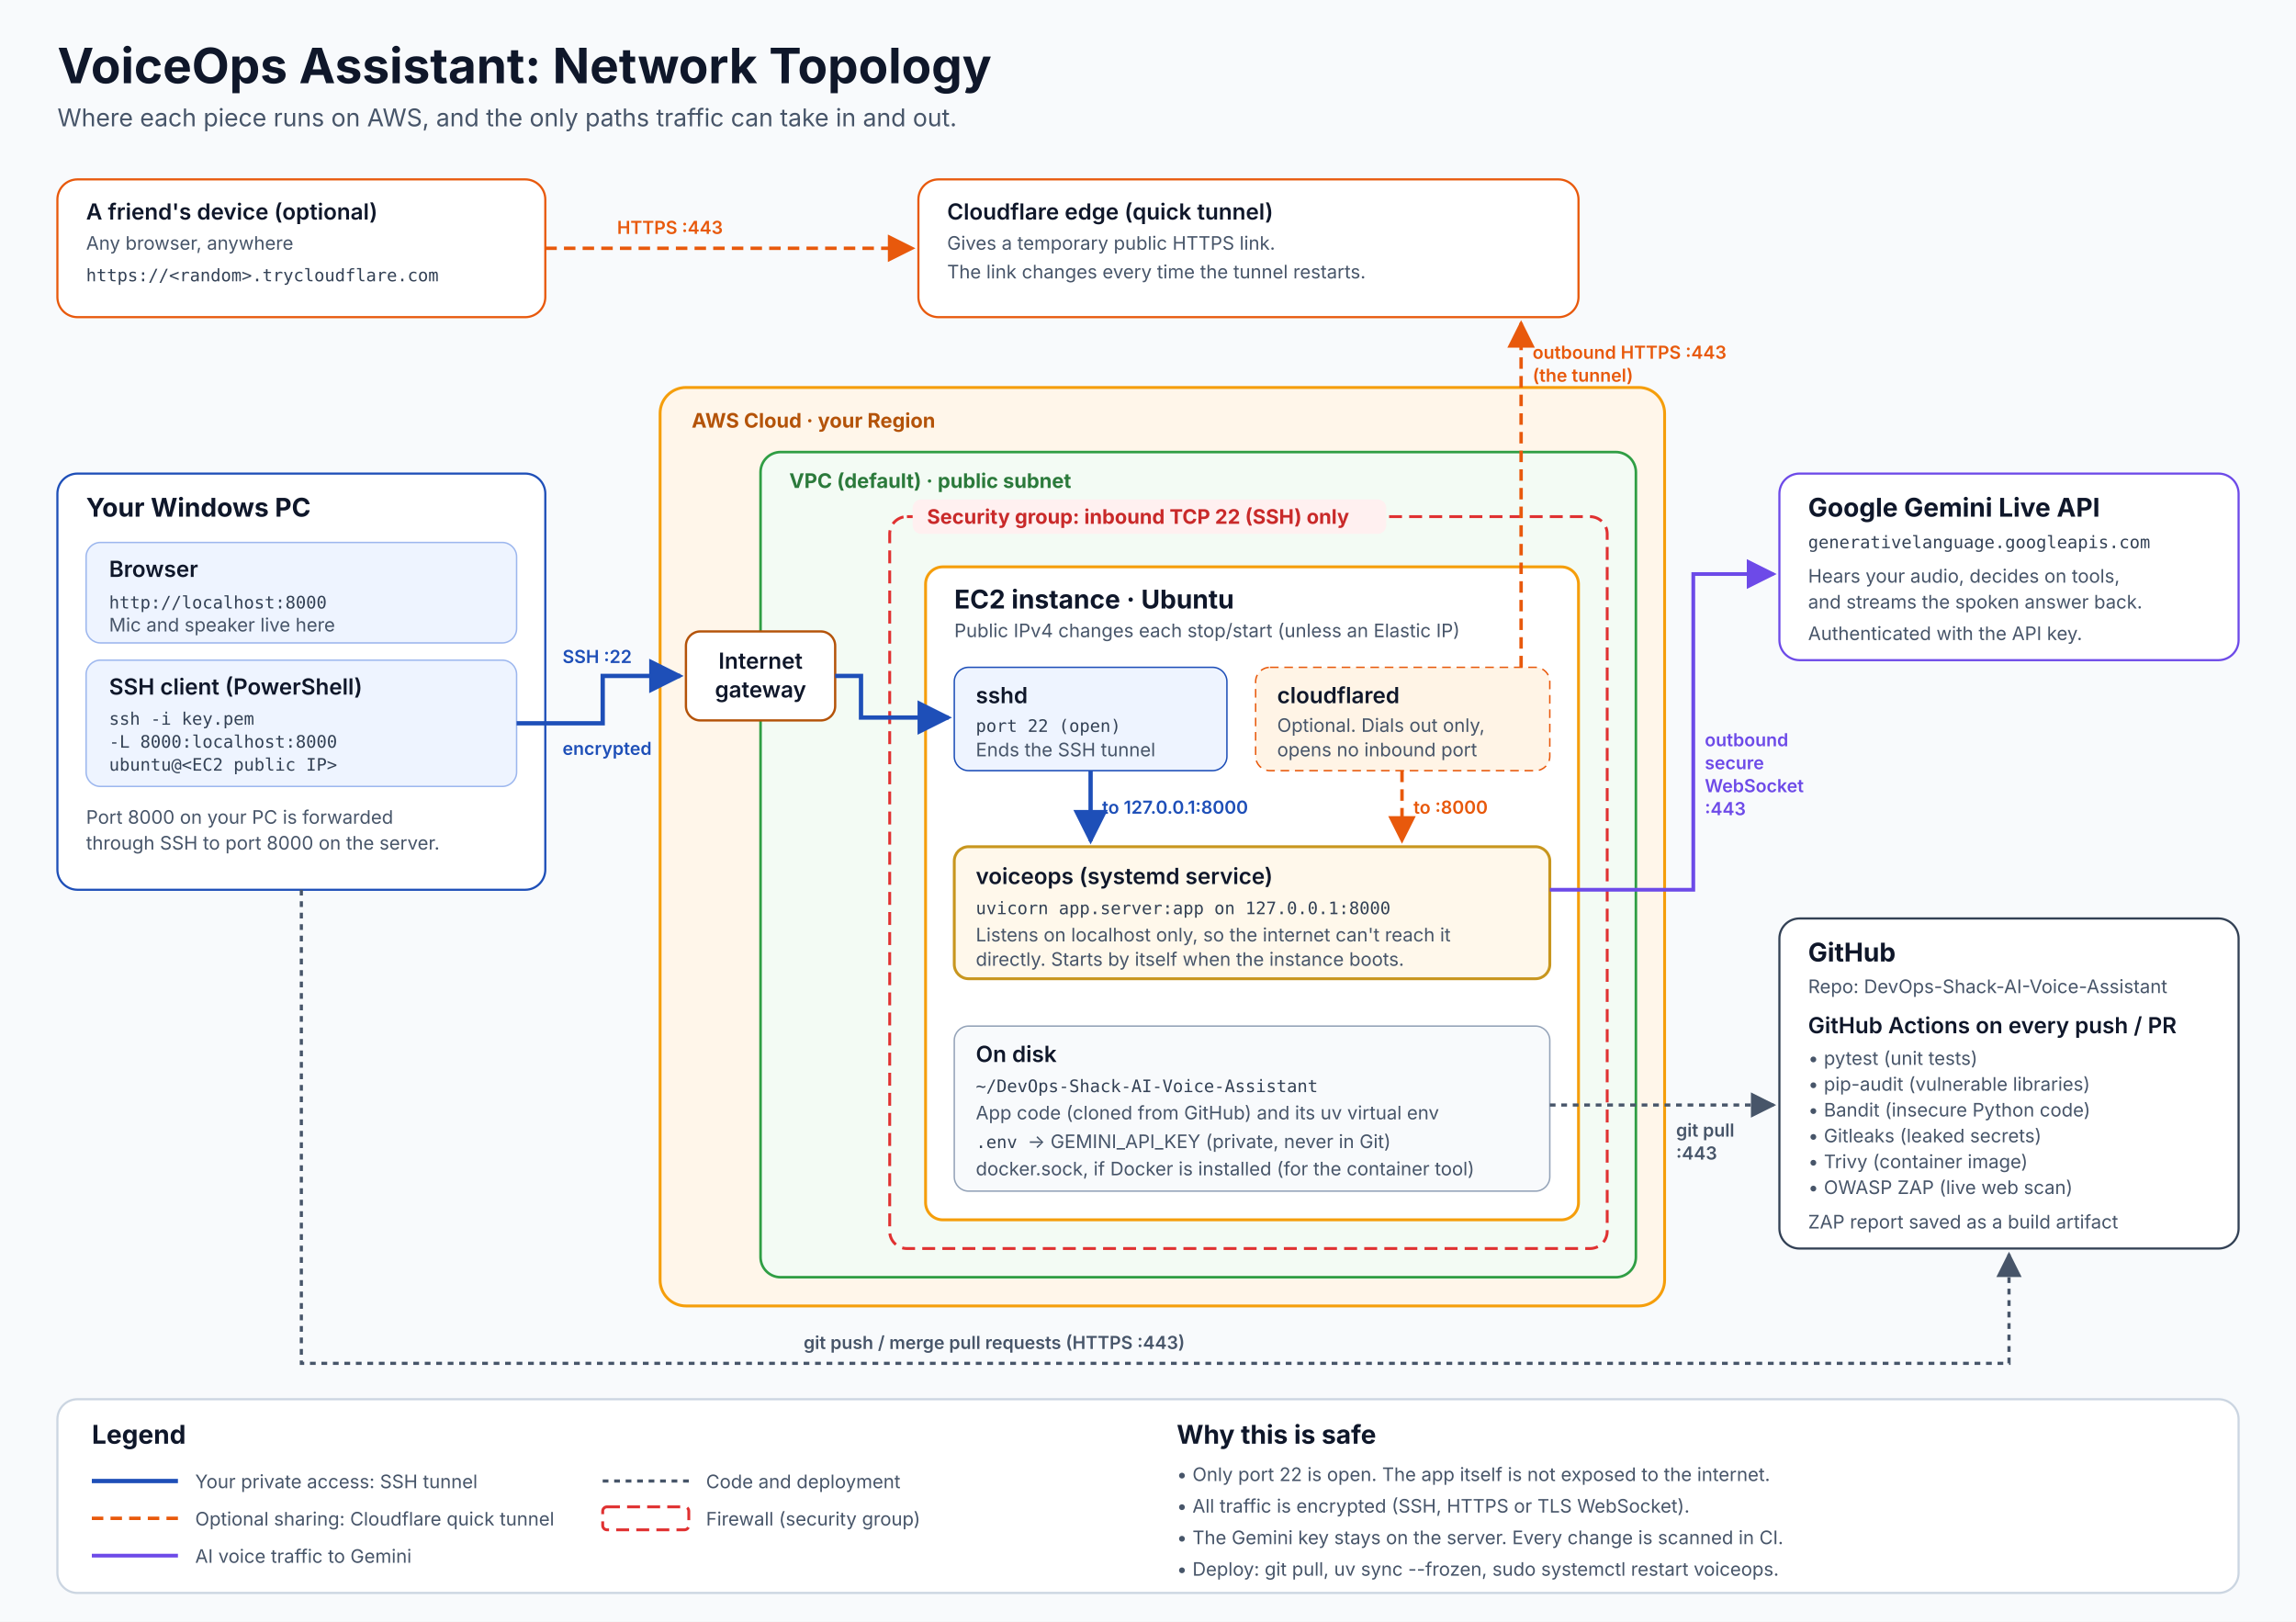
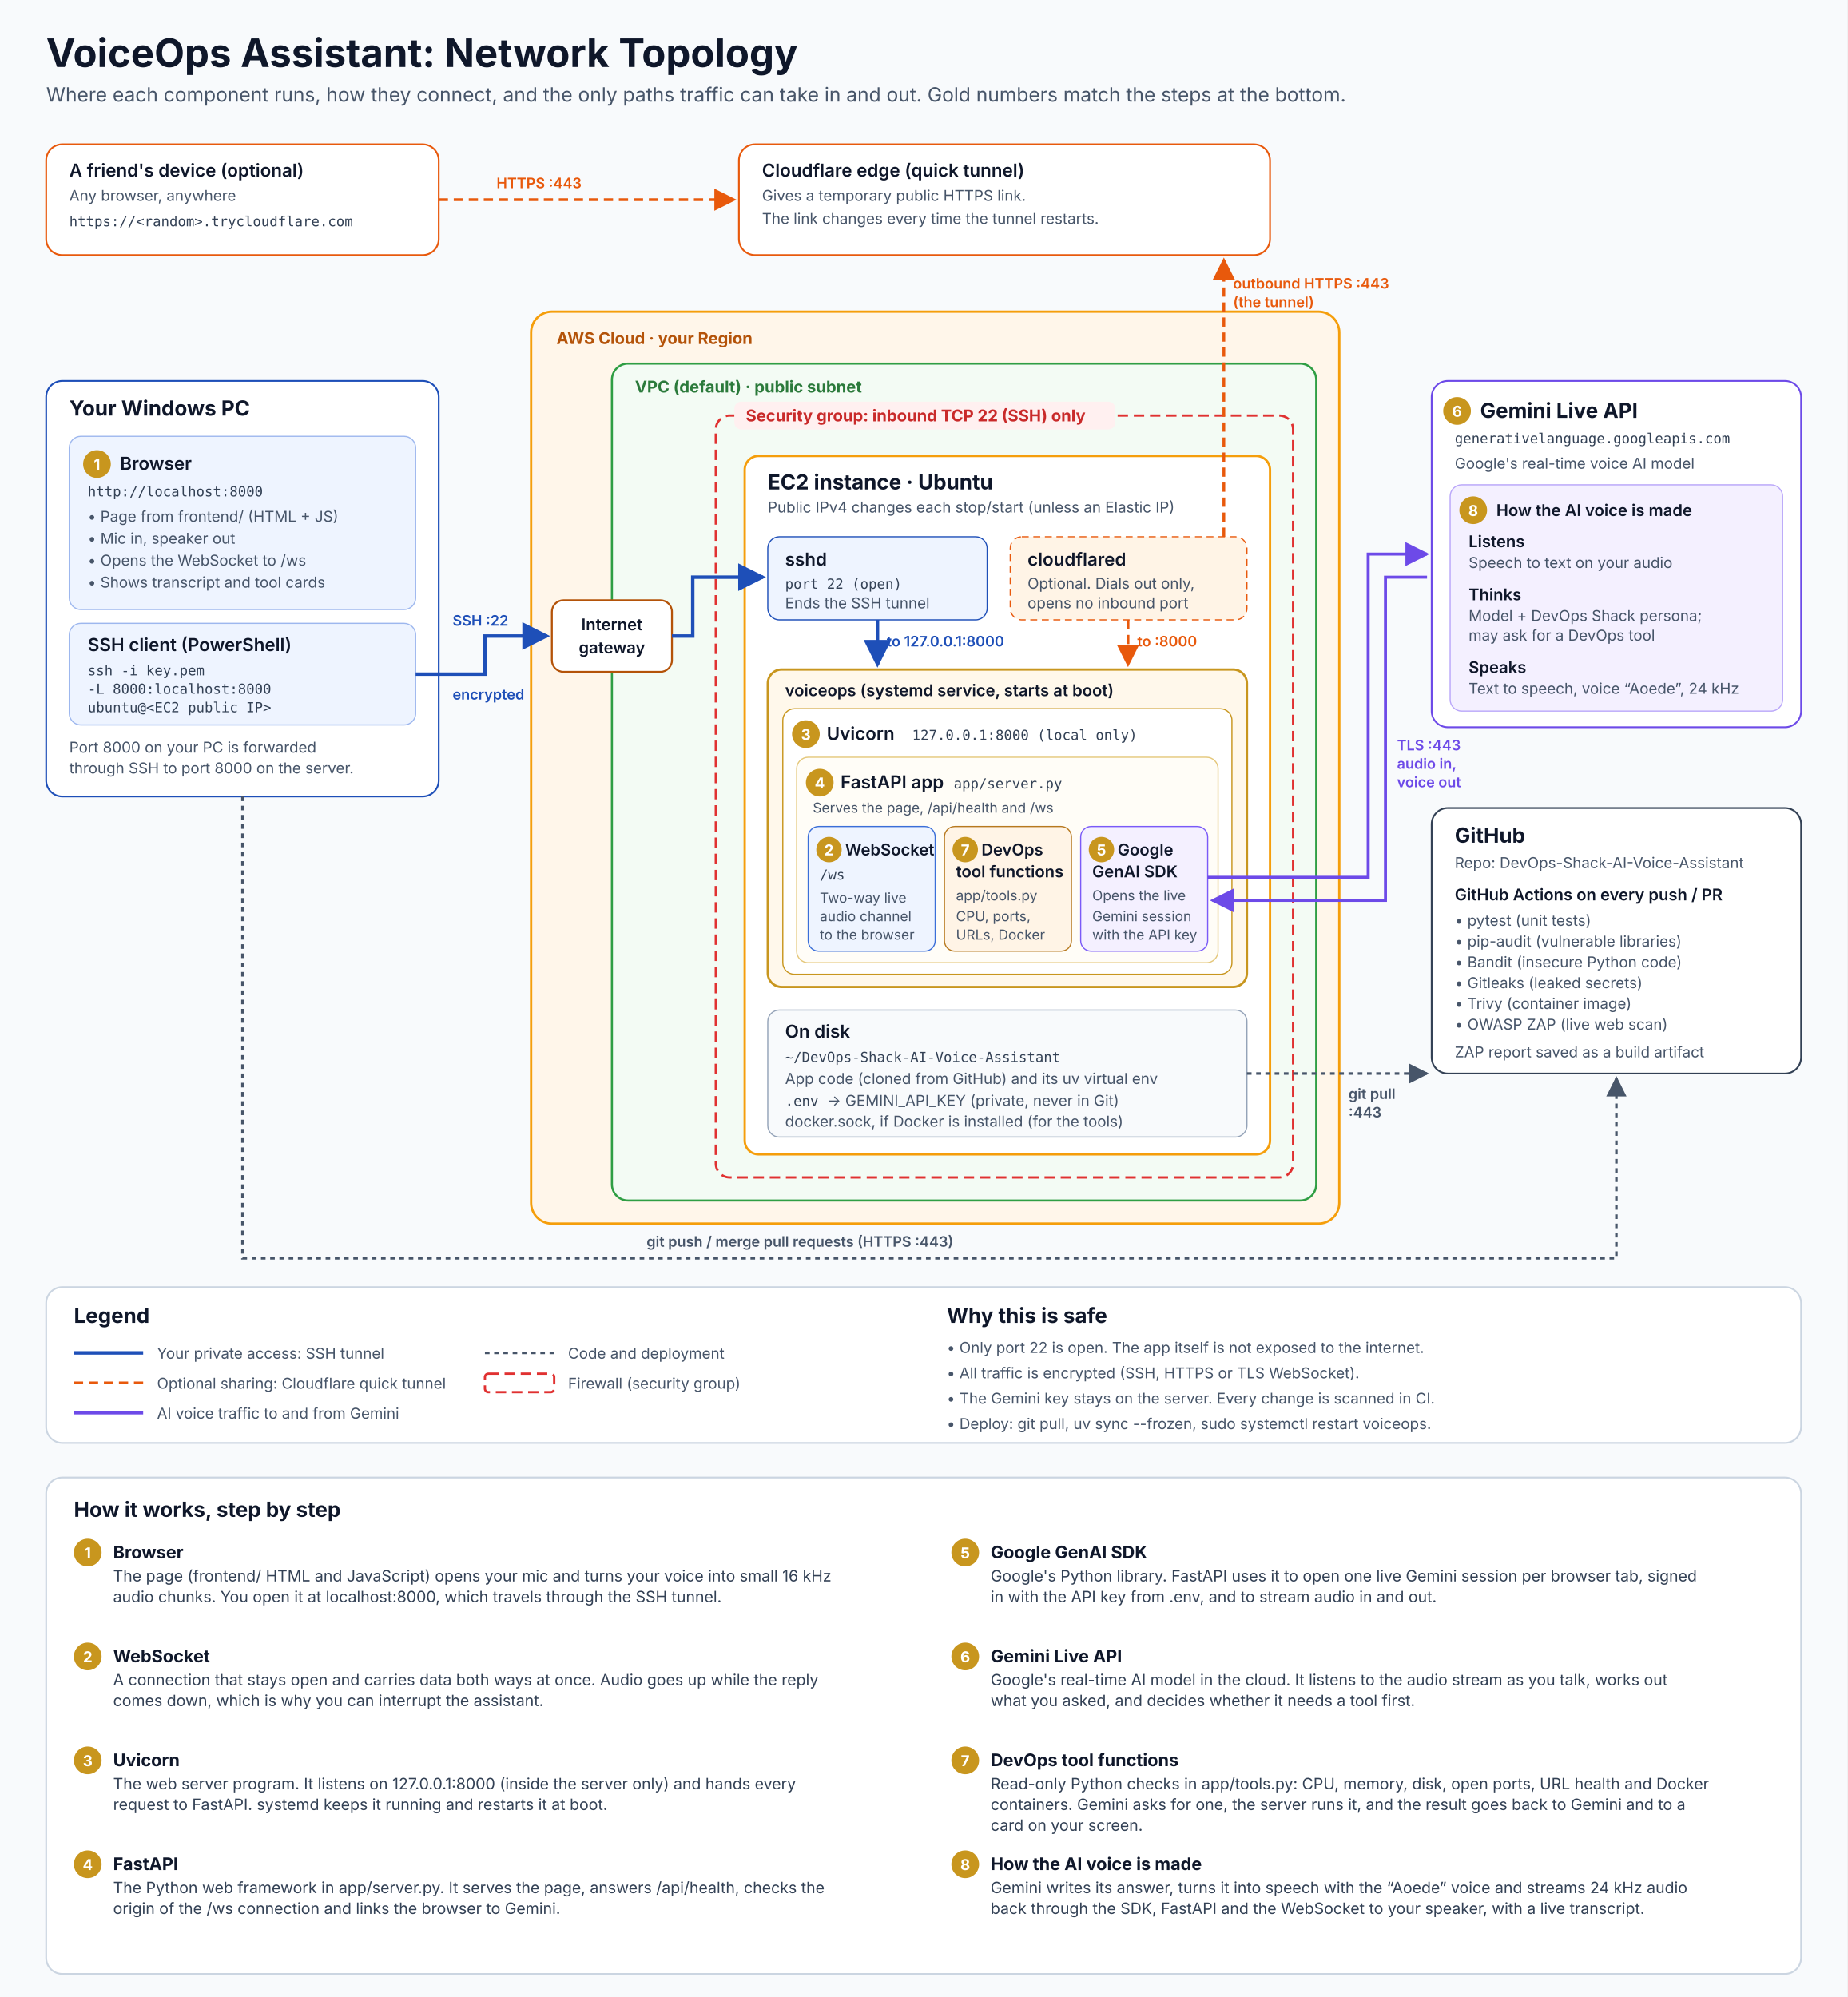
- <svg xmlns="http://www.w3.org/2000/svg" width="1600" height="1130" viewBox="0 0 1600 1130" font-family="Inter, 'Segoe UI', Helvetica, Arial, sans-serif">
+ <svg xmlns="http://www.w3.org/2000/svg" width="1600" height="1730" viewBox="0 0 1600 1730" font-family="Inter, 'Segoe UI', Helvetica, Arial, sans-serif">
  <defs>
    <marker id="aB" viewBox="0 0 10 10" refX="9" refY="5" markerWidth="8" markerHeight="8" orient="auto-start-reverse">
      <path d="M0,0 L10,5 L0,10 z" fill="#1E4FB8" />
    </marker>
    <marker id="aO" viewBox="0 0 10 10" refX="9" refY="5" markerWidth="8" markerHeight="8" orient="auto-start-reverse">
      <path d="M0,0 L10,5 L0,10 z" fill="#E8590C" />
    </marker>
    <marker id="aP" viewBox="0 0 10 10" refX="9" refY="5" markerWidth="8" markerHeight="8" orient="auto-start-reverse">
      <path d="M0,0 L10,5 L0,10 z" fill="#6D4AE8" />
    </marker>
    <marker id="aG" viewBox="0 0 10 10" refX="9" refY="5" markerWidth="8" markerHeight="8" orient="auto-start-reverse">
      <path d="M0,0 L10,5 L0,10 z" fill="#475569" />
    </marker>
    <style>
      .title{font-size:34px;font-weight:700;fill:#0F172A}
      .sub{font-size:17px;fill:#475569}
      .h{font-size:18px;font-weight:700;fill:#0F172A}
      .t{font-size:15.5px;font-weight:600;fill:#0F172A}
+       .ts{font-size:14px;font-weight:600;fill:#0F172A}
      .s{font-size:13px;fill:#475569}
+       .xs{font-size:12px;fill:#475569}
      .code{font-family:'JetBrains Mono',Consolas,monospace;font-size:12px;fill:#334155}
      .lbl{font-size:12.5px;font-weight:600}
      .zone{font-size:14px;font-weight:700}
+       .badge{font-size:13px;font-weight:700;fill:#fff}
+       .stept{font-size:15px;font-weight:700;fill:#0F172A}
+       .step{font-size:13.5px;fill:#334155}
      .box{fill:#fff;stroke-width:1.5}
      .blue{stroke:#1E4FB8;stroke-width:3;fill:none;marker-end:url(#aB)}
      .orange{stroke:#E8590C;stroke-width:2.4;fill:none;stroke-dasharray:8 5;marker-end:url(#aO)}
      .purple{stroke:#6D4AE8;stroke-width:2.6;fill:none;marker-end:url(#aP)}
      .gray{stroke:#475569;stroke-width:2.2;fill:none;stroke-dasharray:4 4;marker-end:url(#aG)}
    </style>
  </defs>
-   <rect width="1600" height="1130" fill="#F8FAFC" />
+   <rect width="1600" height="1730" fill="#F8FAFC" />
  <text x="40" y="58" class="title">VoiceOps Assistant: Network Topology</text>
-   <text x="40" y="88" class="sub">Where each piece runs on AWS, and the only paths traffic can take in and out.</text>
+   <text x="40" y="88" class="sub">Where each component runs, how they connect, and the only paths traffic can take in and out. Gold numbers match the steps at the bottom.</text>
  <rect x="40" y="125" width="340" height="96" rx="14" class="box" stroke="#E8590C" />
  <text x="60" y="153" class="t">A friend's device (optional)</text>
  <text x="60" y="174" class="s">Any browser, anywhere</text>
  <text x="60" y="196" class="code">https://&lt;random&gt;.trycloudflare.com</text>
  <rect x="640" y="125" width="460" height="96" rx="14" class="box" stroke="#E8590C" />
  <text x="660" y="153" class="t">Cloudflare edge (quick tunnel)</text>
  <text x="660" y="174" class="s">Gives a temporary public HTTPS link.</text>
  <text x="660" y="194" class="s">The link changes every time the tunnel restarts.</text>
-   <rect x="40" y="330" width="340" height="290" rx="14" class="box" stroke="#1E4FB8" stroke-width="2" />
+   <path d="M380 173 H636" class="orange" />
+   <text x="430" y="163" class="lbl" fill="#E8590C">HTTPS :443</text>
+   <rect x="40" y="330" width="340" height="360" rx="14" class="box" stroke="#1E4FB8" stroke-width="2" />
  <text x="60" y="360" class="h">Your Windows PC</text>
-   <rect x="60" y="378" width="300" height="70" rx="10" fill="#EEF4FF" stroke="#9DB7EE" />
-   <text x="76" y="402" class="t">Browser</text>
-   <text x="76" y="424" class="code">http://localhost:8000</text>
-   <text x="76" y="440" class="s">Mic and speaker live here</text>
-   <rect x="60" y="460" width="300" height="88" rx="10" fill="#EEF4FF" stroke="#9DB7EE" />
-   <text x="76" y="484" class="t">SSH client (PowerShell)</text>
-   <text x="76" y="505" class="code">ssh -i key.pem</text>
-   <text x="76" y="521" class="code">  -L 8000:localhost:8000</text>
-   <text x="76" y="537" class="code">  ubuntu@&lt;EC2 public IP&gt;</text>
-   <text x="60" y="574" class="s">Port 8000 on your PC is forwarded</text>
-   <text x="60" y="592" class="s">through SSH to port 8000 on the server.</text>
-   <rect x="460" y="270" width="700" height="640" rx="18" fill="#FFF6EA" stroke="#F59E0B" stroke-width="2" />
+   <rect x="60" y="378" width="300" height="150" rx="10" fill="#EEF4FF" stroke="#9DB7EE" />
+   <circle cx="84" cy="402" r="12" fill="#C8961E" />
+   <text x="84" y="407" class="badge" text-anchor="middle">1</text>
+   <text x="104" y="407" class="t">Browser</text>
+   <text x="76" y="430" class="code">http://localhost:8000</text>
+   <text x="76" y="452" class="s">• Page from frontend/ (HTML + JS)</text>
+   <text x="76" y="471" class="s">• Mic in, speaker out</text>
+   <text x="76" y="490" class="s">• Opens the WebSocket to /ws</text>
+   <text x="76" y="509" class="s">• Shows transcript and tool cards</text>
+   <rect x="60" y="540" width="300" height="88" rx="10" fill="#EEF4FF" stroke="#9DB7EE" />
+   <text x="76" y="564" class="t">SSH client (PowerShell)</text>
+   <text x="76" y="585" class="code">ssh -i key.pem</text>
+   <text x="76" y="601" class="code">  -L 8000:localhost:8000</text>
+   <text x="76" y="617" class="code">  ubuntu@&lt;EC2 public IP&gt;</text>
+   <text x="60" y="652" class="s">Port 8000 on your PC is forwarded</text>
+   <text x="60" y="670" class="s">through SSH to port 8000 on the server.</text>
+   <rect x="460" y="270" width="700" height="790" rx="18" fill="#FFF6EA" stroke="#F59E0B" stroke-width="2" />
  <text x="482" y="298" class="zone" fill="#B45309">AWS Cloud · your Region</text>
-   <rect x="530" y="315" width="610" height="575" rx="14" fill="#F3FBF4" stroke="#2F9E44" stroke-width="1.8" />
+   <rect x="530" y="315" width="610" height="725" rx="14" fill="#F3FBF4" stroke="#2F9E44" stroke-width="1.8" />
  <text x="550" y="340" class="zone" fill="#2B7A3B">VPC (default) · public subnet</text>
-   <rect x="478" y="440" width="104" height="62" rx="10" fill="#fff" stroke="#B45309" stroke-width="1.6" />
-   <text x="530" y="466" class="t" text-anchor="middle" font-size="14">Internet</text>
-   <text x="530" y="486" class="t" text-anchor="middle" font-size="14">gateway</text>
-   <rect x="620" y="360" width="500" height="510" rx="12" fill="none" stroke="#E03131" stroke-width="2" stroke-dasharray="9 5" />
+   <rect x="478" y="520" width="104" height="62" rx="10" fill="#fff" stroke="#B45309" stroke-width="1.6" />
+   <text x="530" y="546" class="ts" text-anchor="middle">Internet</text>
+   <text x="530" y="566" class="ts" text-anchor="middle">gateway</text>
+   <rect x="620" y="360" width="500" height="660" rx="12" fill="none" stroke="#E03131" stroke-width="2" stroke-dasharray="9 5" />
  <rect x="636" y="348" width="330" height="24" rx="6" fill="#FFF0F0" />
  <text x="646" y="365" class="zone" fill="#C92A2A" font-size="13.5">Security group: inbound TCP 22 (SSH) only</text>
-   <rect x="645" y="395" width="455" height="455" rx="12" fill="#fff" stroke="#F59E0B" stroke-width="2" />
+   <rect x="645" y="395" width="455" height="605" rx="12" fill="#fff" stroke="#F59E0B" stroke-width="2" />
  <text x="665" y="424" class="h">EC2 instance · Ubuntu</text>
  <text x="665" y="444" class="s">Public IPv4 changes each stop/start (unless an Elastic IP)</text>
  <rect x="665" y="465" width="190" height="72" rx="10" fill="#EEF4FF" stroke="#1E4FB8" />
  <text x="680" y="490" class="t">sshd</text>
  <text x="680" y="510" class="code">port 22 (open)</text>
  <text x="680" y="527" class="s">Ends the SSH tunnel</text>
  <rect x="875" y="465" width="205" height="72" rx="10" fill="#FFF4E6" stroke="#E8590C" stroke-dasharray="6 4" />
  <text x="890" y="490" class="t">cloudflared</text>
  <text x="890" y="510" class="s">Optional. Dials out only,</text>
  <text x="890" y="527" class="s">opens no inbound port</text>
-   <rect x="665" y="590" width="415" height="92" rx="10" fill="#FFF8EB" stroke="#C8961E" stroke-width="2" />
-   <text x="680" y="616" class="t">voiceops (systemd service)</text>
-   <text x="680" y="637" class="code">uvicorn app.server:app on 127.0.0.1:8000</text>
-   <text x="680" y="656" class="s">Listens on localhost only, so the internet can't reach it</text>
-   <text x="680" y="673" class="s">directly. Starts by itself when the instance boots.</text>
-   <rect x="665" y="715" width="415" height="115" rx="10" fill="#F8FAFC" stroke="#94A3B8" />
-   <text x="680" y="740" class="t">On disk</text>
-   <text x="680" y="761" class="code">~/DevOps-Shack-AI-Voice-Assistant</text>
-   <text x="680" y="780" class="s">App code (cloned from GitHub) and its uv virtual env</text>
-   <text x="680" y="800" class="code">.env</text>
-   <text x="716" y="800" class="s">→ GEMINI_API_KEY (private, never in Git)</text>
-   <text x="680" y="819" class="s">docker.sock, if Docker is installed (for the container tool)</text>
-   <path d="M760 537 V586" stroke="#1E4FB8" stroke-width="3" fill="none" marker-end="url(#aB)" />
-   <text x="768" y="567" class="lbl" fill="#1E4FB8">to 127.0.0.1:8000</text>
-   <path d="M977 537 V586" class="orange" />
-   <text x="985" y="567" class="lbl" fill="#E8590C">to :8000</text>
-   <path d="M360 504 H420 V471 H474" class="blue" />
-   <path d="M582 471 H600 V500 H661" class="blue" />
-   <text x="392" y="462" class="lbl" fill="#1E4FB8">SSH :22</text>
-   <text x="392" y="526" class="lbl" fill="#1E4FB8">encrypted</text>
-   <path d="M380 173 H636" class="orange" />
-   <text x="430" y="163" class="lbl" fill="#E8590C">HTTPS :443</text>
+   <rect x="665" y="580" width="415" height="275" rx="12" fill="#FFF8EB" stroke="#C8961E" stroke-width="2" />
+   <text x="680" y="603" class="ts" fill="#8A5A00">voiceops (systemd service, starts at boot)</text>
+   <rect x="678" y="614" width="389" height="230" rx="10" fill="#fff" stroke="#C8961E" />
+   <circle cx="698" cy="636" r="12" fill="#C8961E" />
+   <text x="698" y="641" class="badge" text-anchor="middle">3</text>
+   <text x="716" y="641" class="t">Uvicorn</text>
+   <text x="790" y="641" class="code">127.0.0.1:8000 (local only)</text>
+   <rect x="690" y="656" width="365" height="178" rx="10" fill="#FFFDF7" stroke="#E4C77A" />
+   <circle cx="710" cy="678" r="12" fill="#C8961E" />
+   <text x="710" y="683" class="badge" text-anchor="middle">4</text>
+   <text x="728" y="683" class="t">FastAPI app</text>
+   <text x="826" y="683" class="code">app/server.py</text>
+   <text x="704" y="704" class="xs">Serves the page, /api/health and /ws</text>
+   <rect x="700" y="716" width="110" height="108" rx="9" fill="#EEF4FF" stroke="#3B6FD8" />
+   <circle cx="718" cy="736" r="11" fill="#C8961E" />
+   <text x="718" y="741" class="badge" text-anchor="middle">2</text>
+   <text x="732" y="741" class="ts" font-size="13">WebSocket</text>
+   <text x="710" y="762" class="code">/ws</text>
+   <text x="710" y="782" class="xs">Two-way live</text>
+   <text x="710" y="798" class="xs">audio channel</text>
+   <text x="710" y="814" class="xs">to the browser</text>
+   <rect x="818" y="716" width="110" height="108" rx="9" fill="#FFF4E6" stroke="#B7791F" />
+   <circle cx="836" cy="736" r="11" fill="#C8961E" />
+   <text x="836" y="741" class="badge" text-anchor="middle">7</text>
+   <text x="850" y="741" class="ts" font-size="13">DevOps</text>
+   <text x="828" y="760" class="ts" font-size="13">tool functions</text>
+   <text x="828" y="780" class="xs">app/tools.py</text>
+   <text x="828" y="798" class="xs">CPU, ports,</text>
+   <text x="828" y="814" class="xs">URLs, Docker</text>
+   <rect x="936" y="716" width="110" height="108" rx="9" fill="#F4F0FF" stroke="#7A5AF8" />
+   <circle cx="954" cy="736" r="11" fill="#C8961E" />
+   <text x="954" y="741" class="badge" text-anchor="middle">5</text>
+   <text x="968" y="741" class="ts" font-size="13">Google</text>
+   <text x="946" y="760" class="ts" font-size="13">GenAI SDK</text>
+   <text x="946" y="780" class="xs">Opens the live</text>
+   <text x="946" y="798" class="xs">Gemini session</text>
+   <text x="946" y="814" class="xs">with the API key</text>
+   <rect x="665" y="875" width="415" height="110" rx="10" fill="#F8FAFC" stroke="#94A3B8" />
+   <text x="680" y="899" class="t">On disk</text>
+   <text x="680" y="920" class="code">~/DevOps-Shack-AI-Voice-Assistant</text>
+   <text x="680" y="939" class="s">App code (cloned from GitHub) and its uv virtual env</text>
+   <text x="680" y="958" class="code">.env</text>
+   <text x="716" y="958" class="s">→ GEMINI_API_KEY (private, never in Git)</text>
+   <text x="680" y="976" class="s">docker.sock, if Docker is installed (for the tools)</text>
+   <path d="M760 537 V576" stroke="#1E4FB8" stroke-width="3" fill="none" marker-end="url(#aB)" />
+   <text x="768" y="560" class="lbl" fill="#1E4FB8">to 127.0.0.1:8000</text>
+   <path d="M977 537 V576" class="orange" />
+   <text x="985" y="560" class="lbl" fill="#E8590C">to :8000</text>
+   <path d="M360 584 H420 V551 H474" class="blue" />
+   <path d="M582 551 H600 V500 H661" class="blue" />
+   <text x="392" y="542" class="lbl" fill="#1E4FB8">SSH :22</text>
+   <text x="392" y="606" class="lbl" fill="#1E4FB8">encrypted</text>
  <path d="M1060 465 V225" class="orange" />
  <text x="1068" y="250" class="lbl" fill="#E8590C">outbound HTTPS :443</text>
  <text x="1068" y="266" class="lbl" fill="#E8590C">(the tunnel)</text>
-   <rect x="1240" y="330" width="320" height="130" rx="14" class="box" stroke="#6D4AE8" stroke-width="2" />
-   <text x="1260" y="360" class="h">Google Gemini Live API</text>
-   <text x="1260" y="382" class="code">generativelanguage.googleapis.com</text>
-   <text x="1260" y="406" class="s">Hears your audio, decides on tools,</text>
-   <text x="1260" y="424" class="s">and streams the spoken answer back.</text>
-   <text x="1260" y="446" class="s">Authenticated with the API key.</text>
-   <path d="M1080 620 H1180 V400 H1236" class="purple" />
-   <text x="1188" y="520" class="lbl" fill="#6D4AE8">outbound</text>
-   <text x="1188" y="536" class="lbl" fill="#6D4AE8">secure</text>
-   <text x="1188" y="552" class="lbl" fill="#6D4AE8">WebSocket</text>
-   <text x="1188" y="568" class="lbl" fill="#6D4AE8">:443</text>
-   <rect x="1240" y="640" width="320" height="230" rx="14" class="box" stroke="#334155" stroke-width="2" />
-   <text x="1260" y="670" class="h">GitHub</text>
-   <text x="1260" y="692" class="s">Repo: DevOps-Shack-AI-Voice-Assistant</text>
-   <text x="1260" y="720" class="t" font-size="14">GitHub Actions on every push / PR</text>
-   <text x="1260" y="742" class="s">• pytest (unit tests)</text>
-   <text x="1260" y="760" class="s">• pip-audit (vulnerable libraries)</text>
-   <text x="1260" y="778" class="s">• Bandit (insecure Python code)</text>
-   <text x="1260" y="796" class="s">• Gitleaks (leaked secrets)</text>
-   <text x="1260" y="814" class="s">• Trivy (container image)</text>
-   <text x="1260" y="832" class="s">• OWASP ZAP (live web scan)</text>
-   <text x="1260" y="856" class="s">ZAP report saved as a build artifact</text>
-   <path d="M1080 770 H1236" class="gray" />
-   <text x="1168" y="792" class="lbl" fill="#475569">git pull</text>
-   <text x="1168" y="808" class="lbl" fill="#475569">:443</text>
-   <path d="M210 620 V950 H1400 V874" class="gray" />
-   <text x="560" y="940" class="lbl" fill="#475569">git push / merge pull requests (HTTPS :443)</text>
-   <rect x="40" y="975" width="1520" height="135" rx="14" fill="#fff" stroke="#CBD5E1" stroke-width="1.5" />
-   <text x="64" y="1006" class="h" font-size="16">Legend</text>
-   <path d="M64 1032 H124" stroke="#1E4FB8" stroke-width="3" />
-   <text x="136" y="1037" class="s">Your private access: SSH tunnel</text>
-   <path d="M64 1058 H124" stroke="#E8590C" stroke-width="2.4" stroke-dasharray="8 5" />
-   <text x="136" y="1063" class="s">Optional sharing: Cloudflare quick tunnel</text>
-   <path d="M64 1084 H124" stroke="#6D4AE8" stroke-width="2.6" />
-   <text x="136" y="1089" class="s">AI voice traffic to Gemini</text>
-   <path d="M420 1032 H480" stroke="#475569" stroke-width="2.2" stroke-dasharray="4 4" />
-   <text x="492" y="1037" class="s">Code and deployment</text>
-   <rect x="420" y="1050" width="60" height="16" rx="3" fill="none" stroke="#E03131" stroke-width="2" stroke-dasharray="9 5" />
-   <text x="492" y="1063" class="s">Firewall (security group)</text>
-   <text x="820" y="1006" class="h" font-size="16">Why this is safe</text>
-   <text x="820" y="1032" class="s">• Only port 22 is open. The app itself is not exposed to the internet.</text>
-   <text x="820" y="1054" class="s">• All traffic is encrypted (SSH, HTTPS or TLS WebSocket).</text>
-   <text x="820" y="1076" class="s">• The Gemini key stays on the server. Every change is scanned in CI.</text>
-   <text x="820" y="1098" class="s">• Deploy: git pull, uv sync --frozen, sudo systemctl restart voiceops.</text>
+   <rect x="1240" y="330" width="320" height="300" rx="14" class="box" stroke="#6D4AE8" stroke-width="2" />
+   <circle cx="1262" cy="356" r="12" fill="#C8961E" />
+   <text x="1262" y="361" class="badge" text-anchor="middle">6</text>
+   <text x="1282" y="362" class="h">Gemini Live API</text>
+   <text x="1260" y="384" class="code">generativelanguage.googleapis.com</text>
+   <text x="1260" y="406" class="s">Google's real-time voice AI model</text>
+   <rect x="1256" y="420" width="288" height="196" rx="10" fill="#F4F0FF" stroke="#B9A6F9" />
+   <circle cx="1276" cy="442" r="12" fill="#C8961E" />
+   <text x="1276" y="447" class="badge" text-anchor="middle">8</text>
+   <text x="1296" y="447" class="ts">How the AI voice is made</text>
+   <text x="1272" y="474" class="ts" fill="#5B3FD6">Listens</text>
+   <text x="1272" y="492" class="s">Speech to text on your audio</text>
+   <text x="1272" y="520" class="ts" fill="#5B3FD6">Thinks</text>
+   <text x="1272" y="538" class="s">Model + DevOps Shack persona;</text>
+   <text x="1272" y="555" class="s">may ask for a DevOps tool</text>
+   <text x="1272" y="583" class="ts" fill="#5B3FD6">Speaks</text>
+   <text x="1272" y="601" class="s">Text to speech, voice “Aoede”, 24 kHz</text>
+   <path d="M1046 760 H1185 V480 H1236" class="purple" />
+   <path d="M1236 500 H1200 V780 H1050" class="purple" />
+   <text x="1210" y="650" class="lbl" fill="#6D4AE8">TLS :443</text>
+   <text x="1210" y="666" class="lbl" fill="#6D4AE8">audio in,</text>
+   <text x="1210" y="682" class="lbl" fill="#6D4AE8">voice out</text>
+   <rect x="1240" y="700" width="320" height="230" rx="14" class="box" stroke="#334155" stroke-width="2" />
+   <text x="1260" y="730" class="h">GitHub</text>
+   <text x="1260" y="752" class="s">Repo: DevOps-Shack-AI-Voice-Assistant</text>
+   <text x="1260" y="780" class="ts">GitHub Actions on every push / PR</text>
+   <text x="1260" y="802" class="s">• pytest (unit tests)</text>
+   <text x="1260" y="820" class="s">• pip-audit (vulnerable libraries)</text>
+   <text x="1260" y="838" class="s">• Bandit (insecure Python code)</text>
+   <text x="1260" y="856" class="s">• Gitleaks (leaked secrets)</text>
+   <text x="1260" y="874" class="s">• Trivy (container image)</text>
+   <text x="1260" y="892" class="s">• OWASP ZAP (live web scan)</text>
+   <text x="1260" y="916" class="s">ZAP report saved as a build artifact</text>
+   <path d="M1080 930 H1236" class="gray" />
+   <text x="1168" y="952" class="lbl" fill="#475569">git pull</text>
+   <text x="1168" y="968" class="lbl" fill="#475569">:443</text>
+   <path d="M210 690 V1090 H1400 V934" class="gray" />
+   <text x="560" y="1080" class="lbl" fill="#475569">git push / merge pull requests (HTTPS :443)</text>
+   <rect x="40" y="1115" width="1520" height="135" rx="14" fill="#fff" stroke="#CBD5E1" stroke-width="1.5" />
+   <text x="64" y="1146" class="h" font-size="16">Legend</text>
+   <path d="M64 1172 H124" stroke="#1E4FB8" stroke-width="3" />
+   <text x="136" y="1177" class="s">Your private access: SSH tunnel</text>
+   <path d="M64 1198 H124" stroke="#E8590C" stroke-width="2.4" stroke-dasharray="8 5" />
+   <text x="136" y="1203" class="s">Optional sharing: Cloudflare quick tunnel</text>
+   <path d="M64 1224 H124" stroke="#6D4AE8" stroke-width="2.6" />
+   <text x="136" y="1229" class="s">AI voice traffic to and from Gemini</text>
+   <path d="M420 1172 H480" stroke="#475569" stroke-width="2.2" stroke-dasharray="4 4" />
+   <text x="492" y="1177" class="s">Code and deployment</text>
+   <rect x="420" y="1190" width="60" height="16" rx="3" fill="none" stroke="#E03131" stroke-width="2" stroke-dasharray="9 5" />
+   <text x="492" y="1203" class="s">Firewall (security group)</text>
+   <text x="820" y="1146" class="h" font-size="16">Why this is safe</text>
+   <text x="820" y="1172" class="s">• Only port 22 is open. The app itself is not exposed to the internet.</text>
+   <text x="820" y="1194" class="s">• All traffic is encrypted (SSH, HTTPS or TLS WebSocket).</text>
+   <text x="820" y="1216" class="s">• The Gemini key stays on the server. Every change is scanned in CI.</text>
+   <text x="820" y="1238" class="s">• Deploy: git pull, uv sync --frozen, sudo systemctl restart voiceops.</text>
+   <rect x="40" y="1280" width="1520" height="430" rx="14" fill="#fff" stroke="#CBD5E1" stroke-width="1.5" />
+   <text x="64" y="1314" class="h">How it works, step by step</text>
+   <circle cx="76" cy="1345" r="12" fill="#C8961E" />
+   <text x="76" y="1350" class="badge" text-anchor="middle">1</text>
+   <text x="98" y="1350" class="stept">Browser</text>
+   <text x="98" y="1370" class="step">The page (frontend/ HTML and JavaScript) opens your mic and turns your voice into small 16 kHz</text>
+   <text x="98" y="1388" class="step">audio chunks. You open it at localhost:8000, which travels through the SSH tunnel.</text>
+   <circle cx="76" cy="1435" r="12" fill="#C8961E" />
+   <text x="76" y="1440" class="badge" text-anchor="middle">2</text>
+   <text x="98" y="1440" class="stept">WebSocket</text>
+   <text x="98" y="1460" class="step">A connection that stays open and carries data both ways at once. Audio goes up while the reply</text>
+   <text x="98" y="1478" class="step">comes down, which is why you can interrupt the assistant.</text>
+   <circle cx="76" cy="1525" r="12" fill="#C8961E" />
+   <text x="76" y="1530" class="badge" text-anchor="middle">3</text>
+   <text x="98" y="1530" class="stept">Uvicorn</text>
+   <text x="98" y="1550" class="step">The web server program. It listens on 127.0.0.1:8000 (inside the server only) and hands every</text>
+   <text x="98" y="1568" class="step">request to FastAPI. systemd keeps it running and restarts it at boot.</text>
+   <circle cx="76" cy="1615" r="12" fill="#C8961E" />
+   <text x="76" y="1620" class="badge" text-anchor="middle">4</text>
+   <text x="98" y="1620" class="stept">FastAPI</text>
+   <text x="98" y="1640" class="step">The Python web framework in app/server.py. It serves the page, answers /api/health, checks the</text>
+   <text x="98" y="1658" class="step">origin of the /ws connection and links the browser to Gemini.</text>
+   <circle cx="836" cy="1345" r="12" fill="#C8961E" />
+   <text x="836" y="1350" class="badge" text-anchor="middle">5</text>
+   <text x="858" y="1350" class="stept">Google GenAI SDK</text>
+   <text x="858" y="1370" class="step">Google's Python library. FastAPI uses it to open one live Gemini session per browser tab, signed</text>
+   <text x="858" y="1388" class="step">in with the API key from .env, and to stream audio in and out.</text>
+   <circle cx="836" cy="1435" r="12" fill="#C8961E" />
+   <text x="836" y="1440" class="badge" text-anchor="middle">6</text>
+   <text x="858" y="1440" class="stept">Gemini Live API</text>
+   <text x="858" y="1460" class="step">Google's real-time AI model in the cloud. It listens to the audio stream as you talk, works out</text>
+   <text x="858" y="1478" class="step">what you asked, and decides whether it needs a tool first.</text>
+   <circle cx="836" cy="1525" r="12" fill="#C8961E" />
+   <text x="836" y="1530" class="badge" text-anchor="middle">7</text>
+   <text x="858" y="1530" class="stept">DevOps tool functions</text>
+   <text x="858" y="1550" class="step">Read-only Python checks in app/tools.py: CPU, memory, disk, open ports, URL health and Docker</text>
+   <text x="858" y="1568" class="step">containers. Gemini asks for one, the server runs it, and the result goes back to Gemini and to a</text>
+   <text x="858" y="1586" class="step">card on your screen.</text>
+   <circle cx="836" cy="1615" r="12" fill="#C8961E" />
+   <text x="836" y="1620" class="badge" text-anchor="middle">8</text>
+   <text x="858" y="1620" class="stept">How the AI voice is made</text>
+   <text x="858" y="1640" class="step">Gemini writes its answer, turns it into speech with the “Aoede” voice and streams 24 kHz audio</text>
+   <text x="858" y="1658" class="step">back through the SDK, FastAPI and the WebSocket to your speaker, with a live transcript.</text>
</svg>
